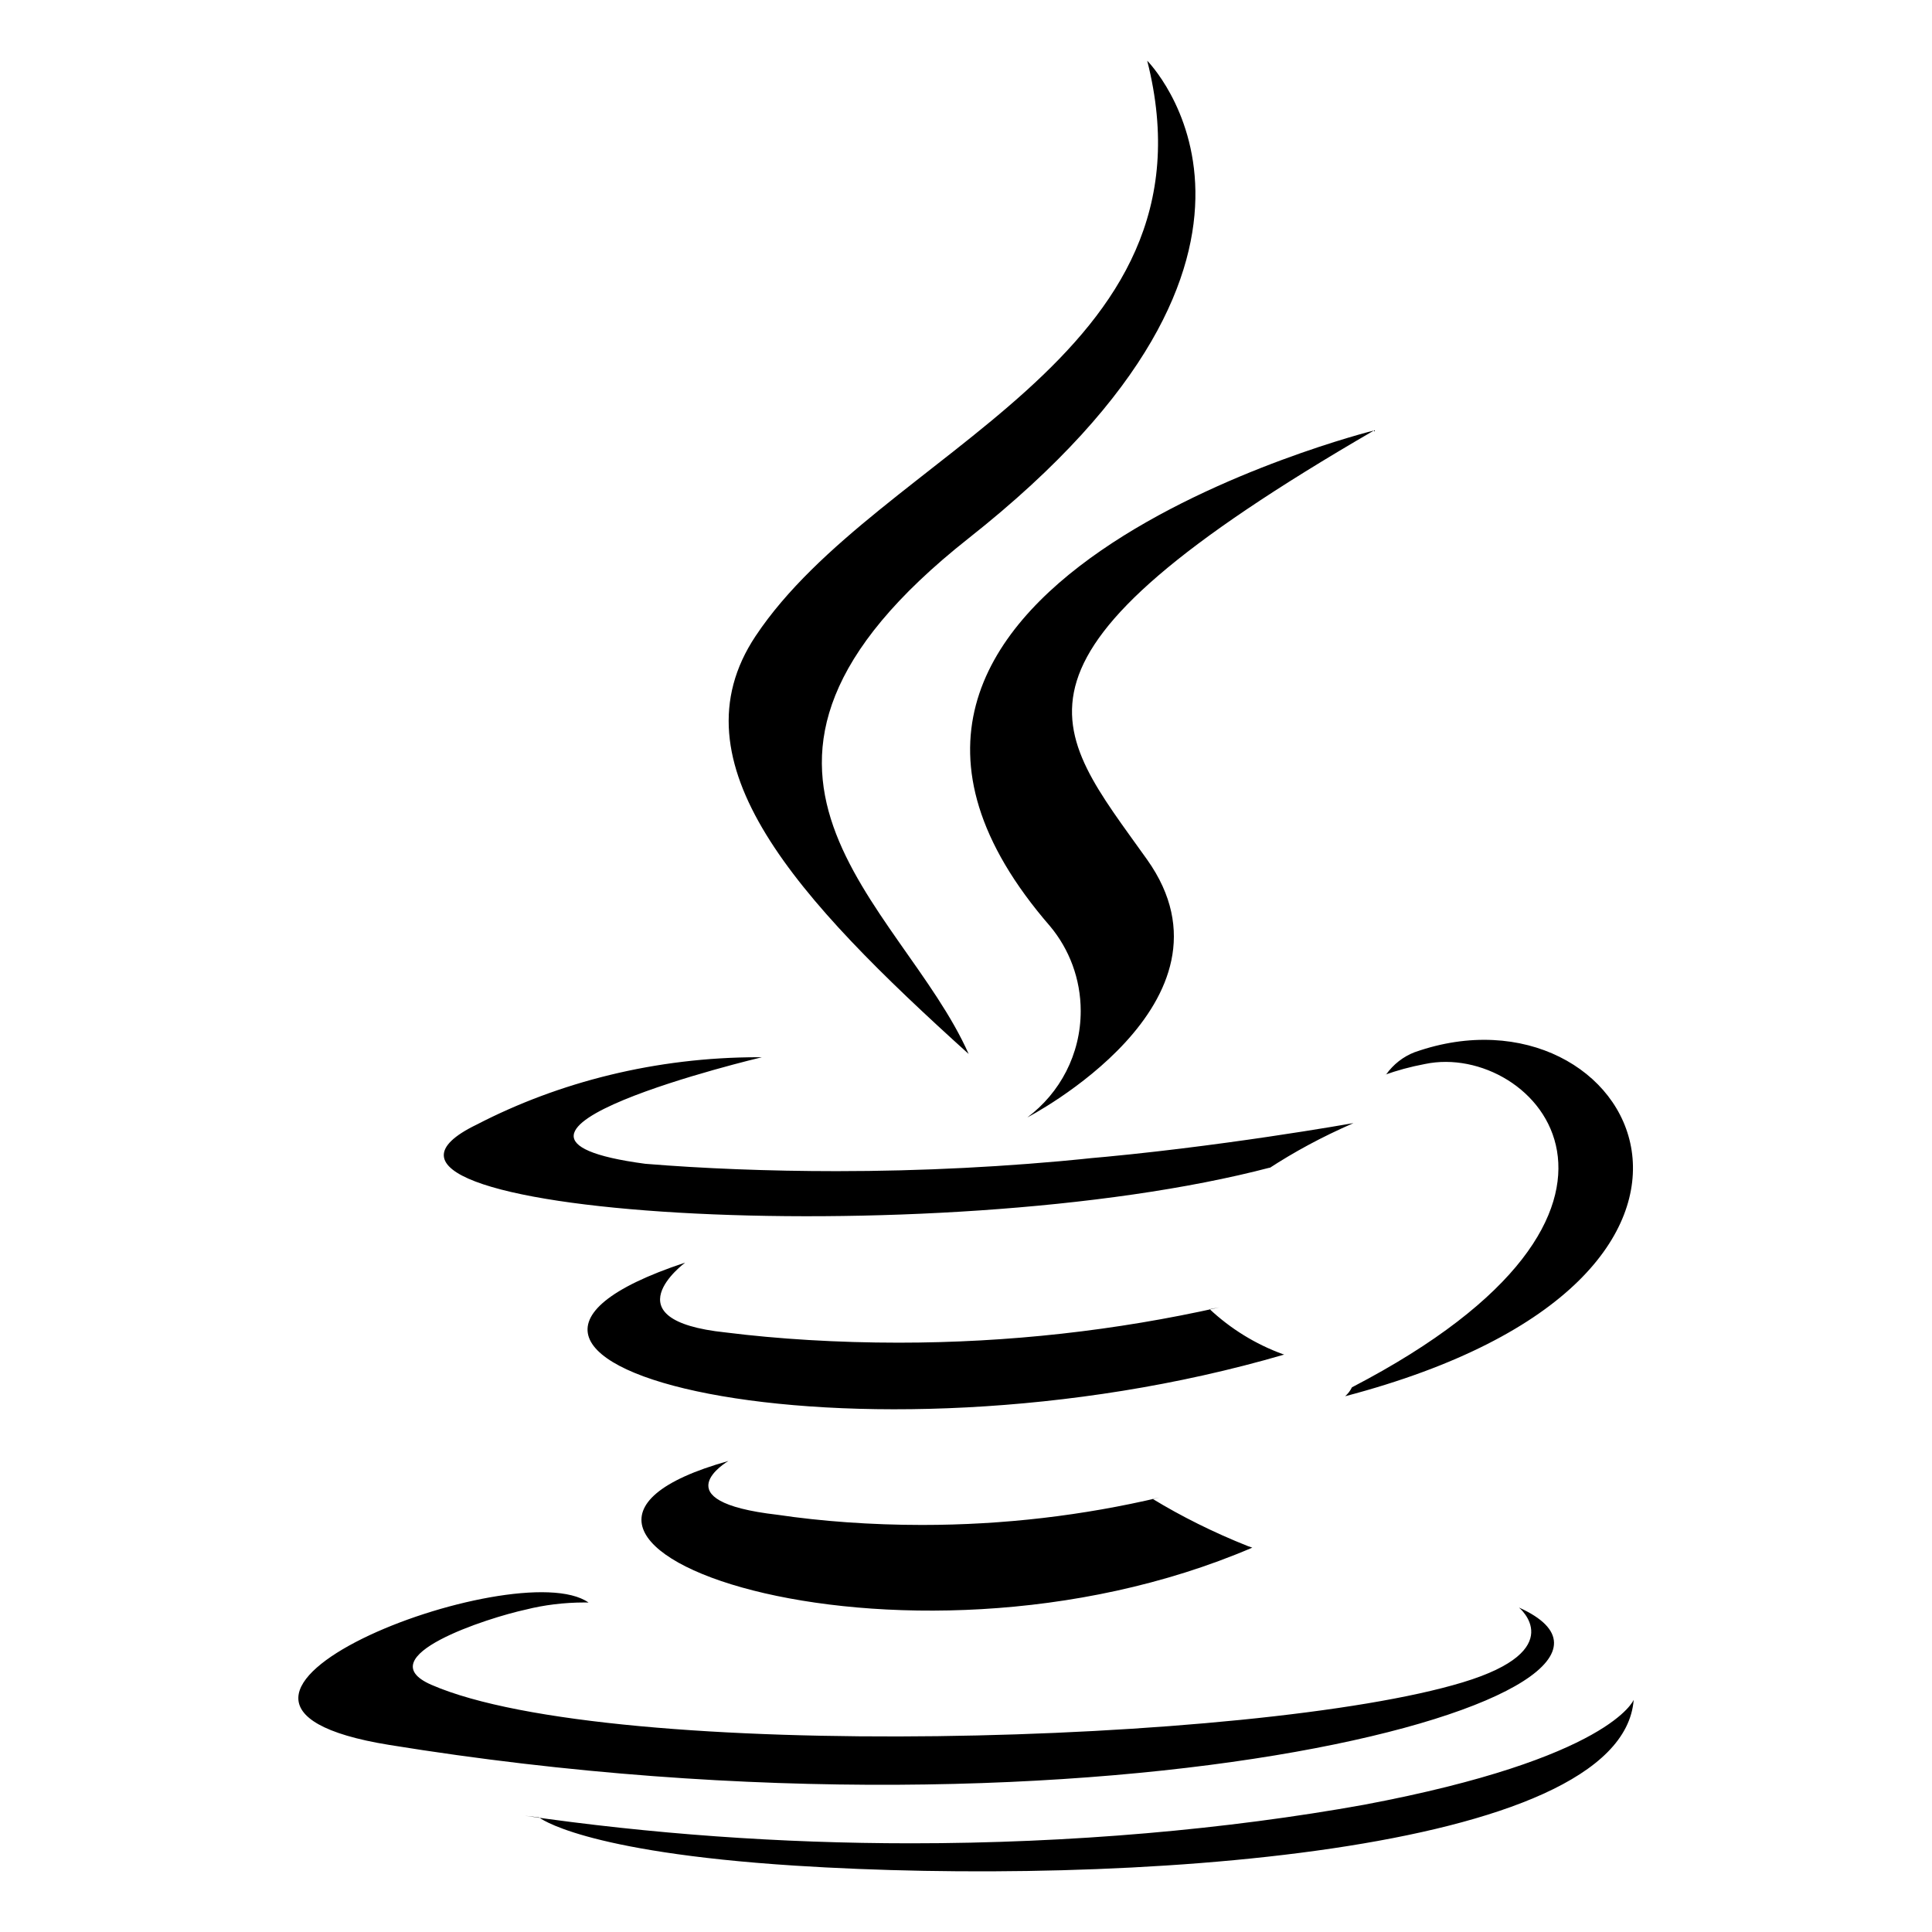
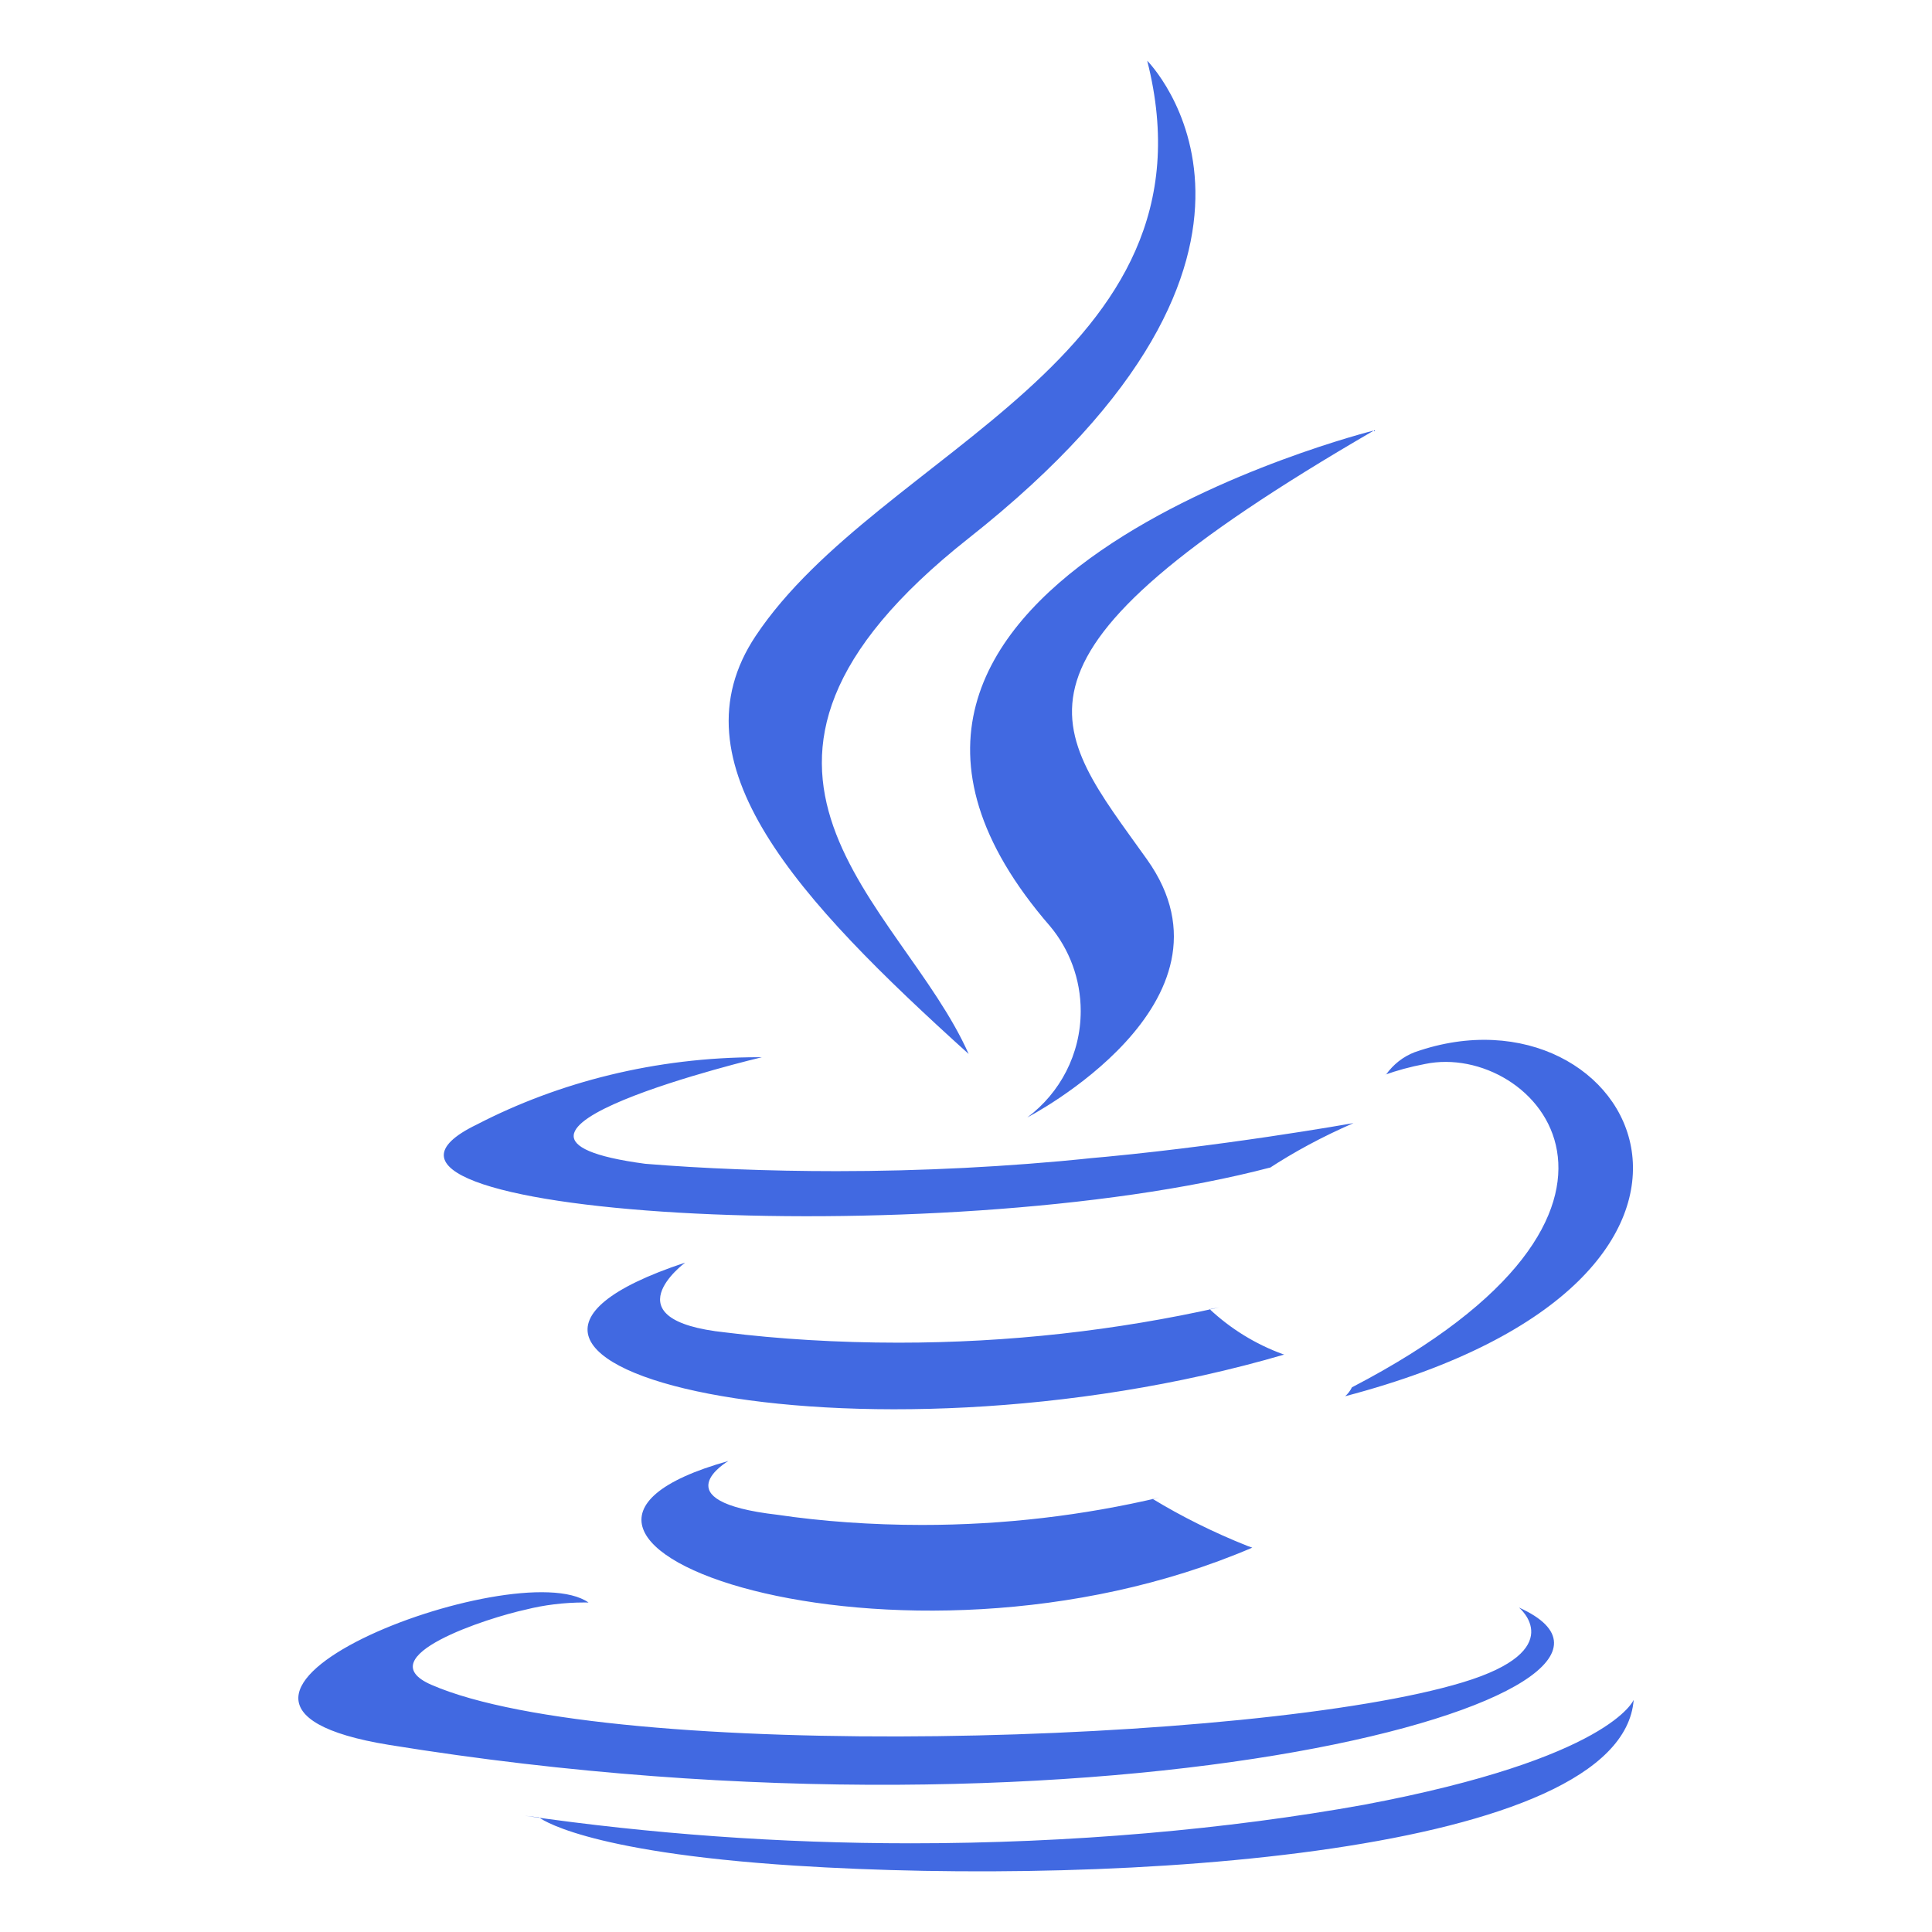
- <svg xmlns="http://www.w3.org/2000/svg" fill="#000000" width="100px" height="100px" viewBox="0 0 32 32" version="1.1">
+ <svg xmlns="http://www.w3.org/2000/svg" fill="#4169e1" width="100px" height="100px" viewBox="0 0 32 32" version="1.1">
  <path d="M13.168 30.901c5.401 0.346 13.695-0.191 13.891-2.747 0 0-0.377 0.968-4.464 1.738-2.257 0.407-4.855 0.639-7.508 0.639-2.173 0-4.309-0.156-6.398-0.457l0.239 0.028c0-0.001 0.691 0.571 4.24 0.799zM19 1.004s3.117 3.117-2.955 7.91c-4.869 3.845-1.11 6.038-0.001 8.543-2.842-2.566-4.927-4.821-3.529-6.922 2.054-3.085 7.744-4.58 6.486-9.531zM22.393 22.978c5.627-2.924 3.025-5.735 1.21-5.355-0.249 0.047-0.465 0.107-0.674 0.182l0.030-0.009c0.119-0.167 0.283-0.296 0.474-0.369l0.007-0.002c3.593-1.263 6.356 3.725-1.16 5.701 0.046-0.041 0.084-0.090 0.111-0.145l0.001-0.003zM12.616 17.512s-5.451 1.295-1.929 1.764c0.948 0.078 2.052 0.122 3.166 0.122 1.424 0 2.831-0.073 4.218-0.214l-0.174 0.014c2.257-0.19 4.521-0.596 4.521-0.596-0.531 0.232-0.982 0.477-1.409 0.756l0.037-0.022c-5.535 1.456-16.228 0.779-13.149-0.71 1.357-0.703 2.963-1.115 4.665-1.115 0.019 0 0.038 0 0.057 0h-0.003zM25.16 26.627s0.849 0.699-0.933 1.238c-3.389 1.027-14.106 1.336-17.081 0.041-1.070-0.466 0.937-1.112 1.567-1.247 0.291-0.074 0.626-0.117 0.97-0.117 0.023 0 0.045 0 0.068 0.001l-0.003-0c-1.191-0.839-7.693 1.646-3.303 2.358 11.972 1.941 21.821-0.875 18.716-2.274zM17.395 15.344c0.314 0.377 0.505 0.868 0.505 1.402 0 0.719-0.346 1.358-0.88 1.759l-0.006 0.004s3.673-1.897 1.986-4.271c-1.576-2.214-2.784-3.314 3.758-7.108 0-0.001-10.267 2.563-5.363 8.214zM11.346 20.915s-1.285 0.951 0.677 1.155c0.859 0.108 1.852 0.169 2.86 0.169 1.826 0 3.605-0.202 5.315-0.585l-0.162 0.030c0.344 0.322 0.755 0.578 1.209 0.744l0.025 0.008c-7.097 2.076-15.004 0.162-9.925-1.522zM12.065 24.198s-1.146 0.667 0.816 0.892c0.719 0.107 1.548 0.168 2.392 0.168 1.354 0 2.671-0.157 3.934-0.455l-0.116 0.023c0.467 0.285 1.010 0.557 1.577 0.782l0.074 0.026c-5.872 2.516-13.287-0.147-8.676-1.436z" />
</svg>
